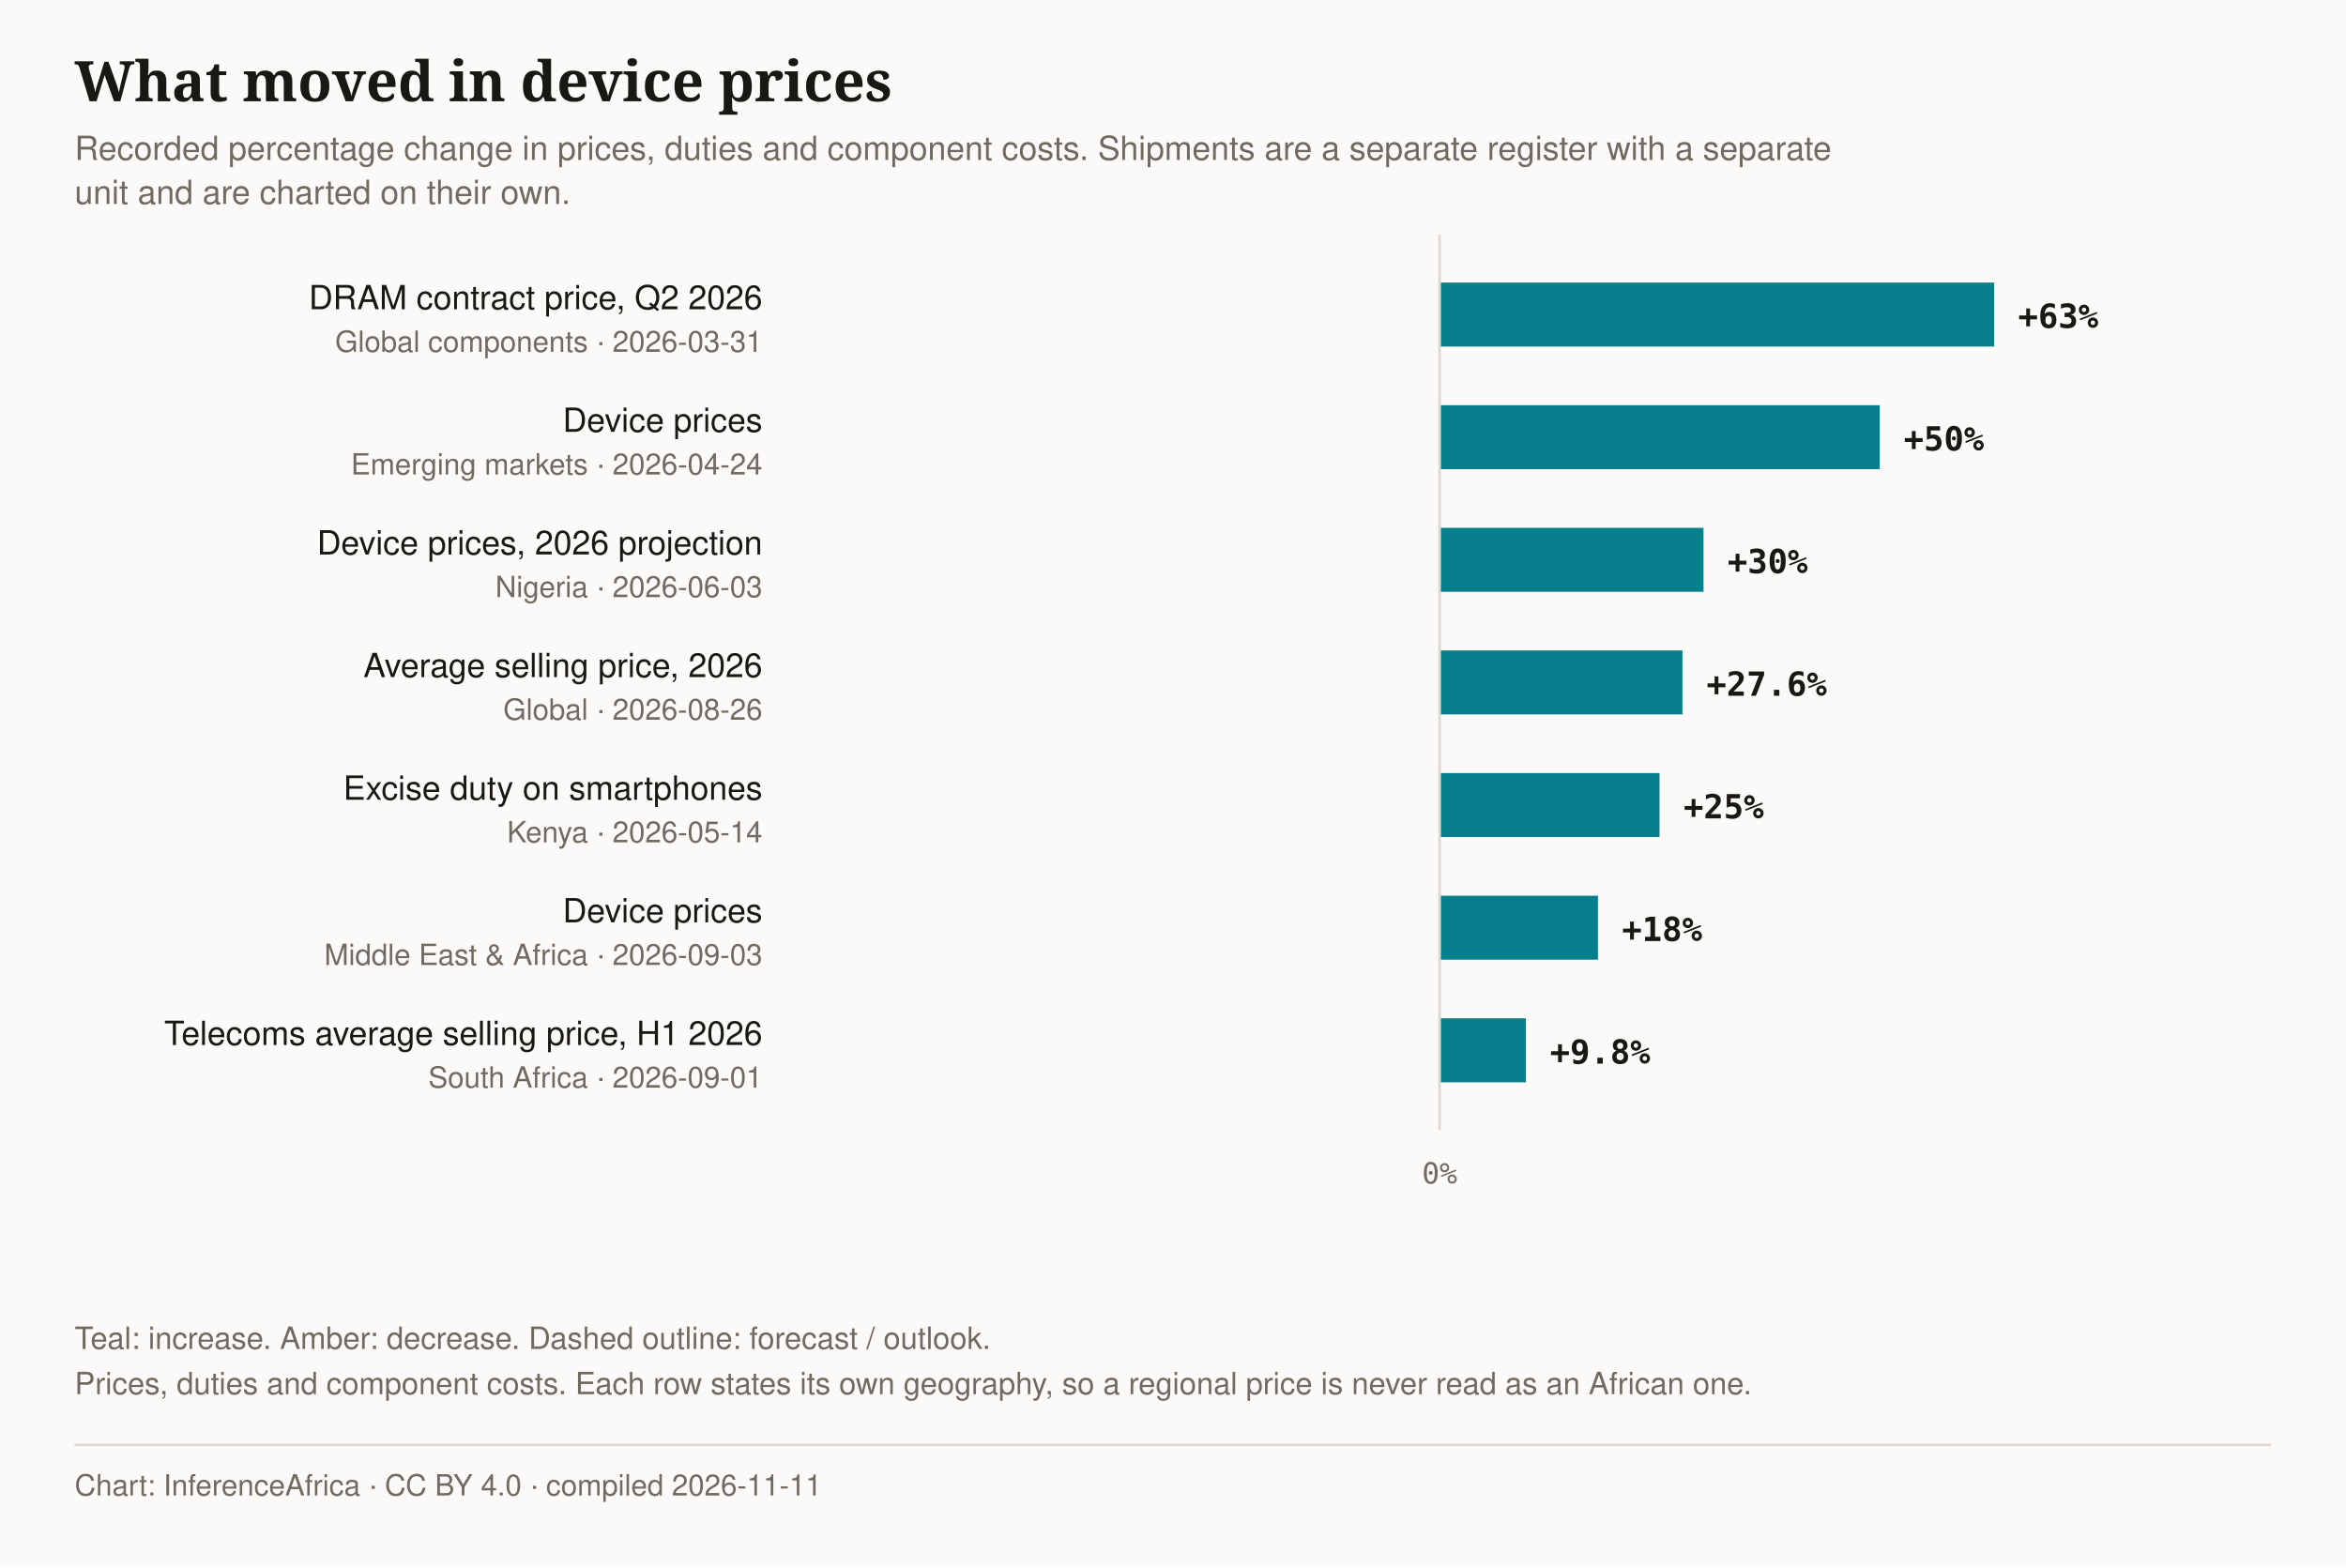
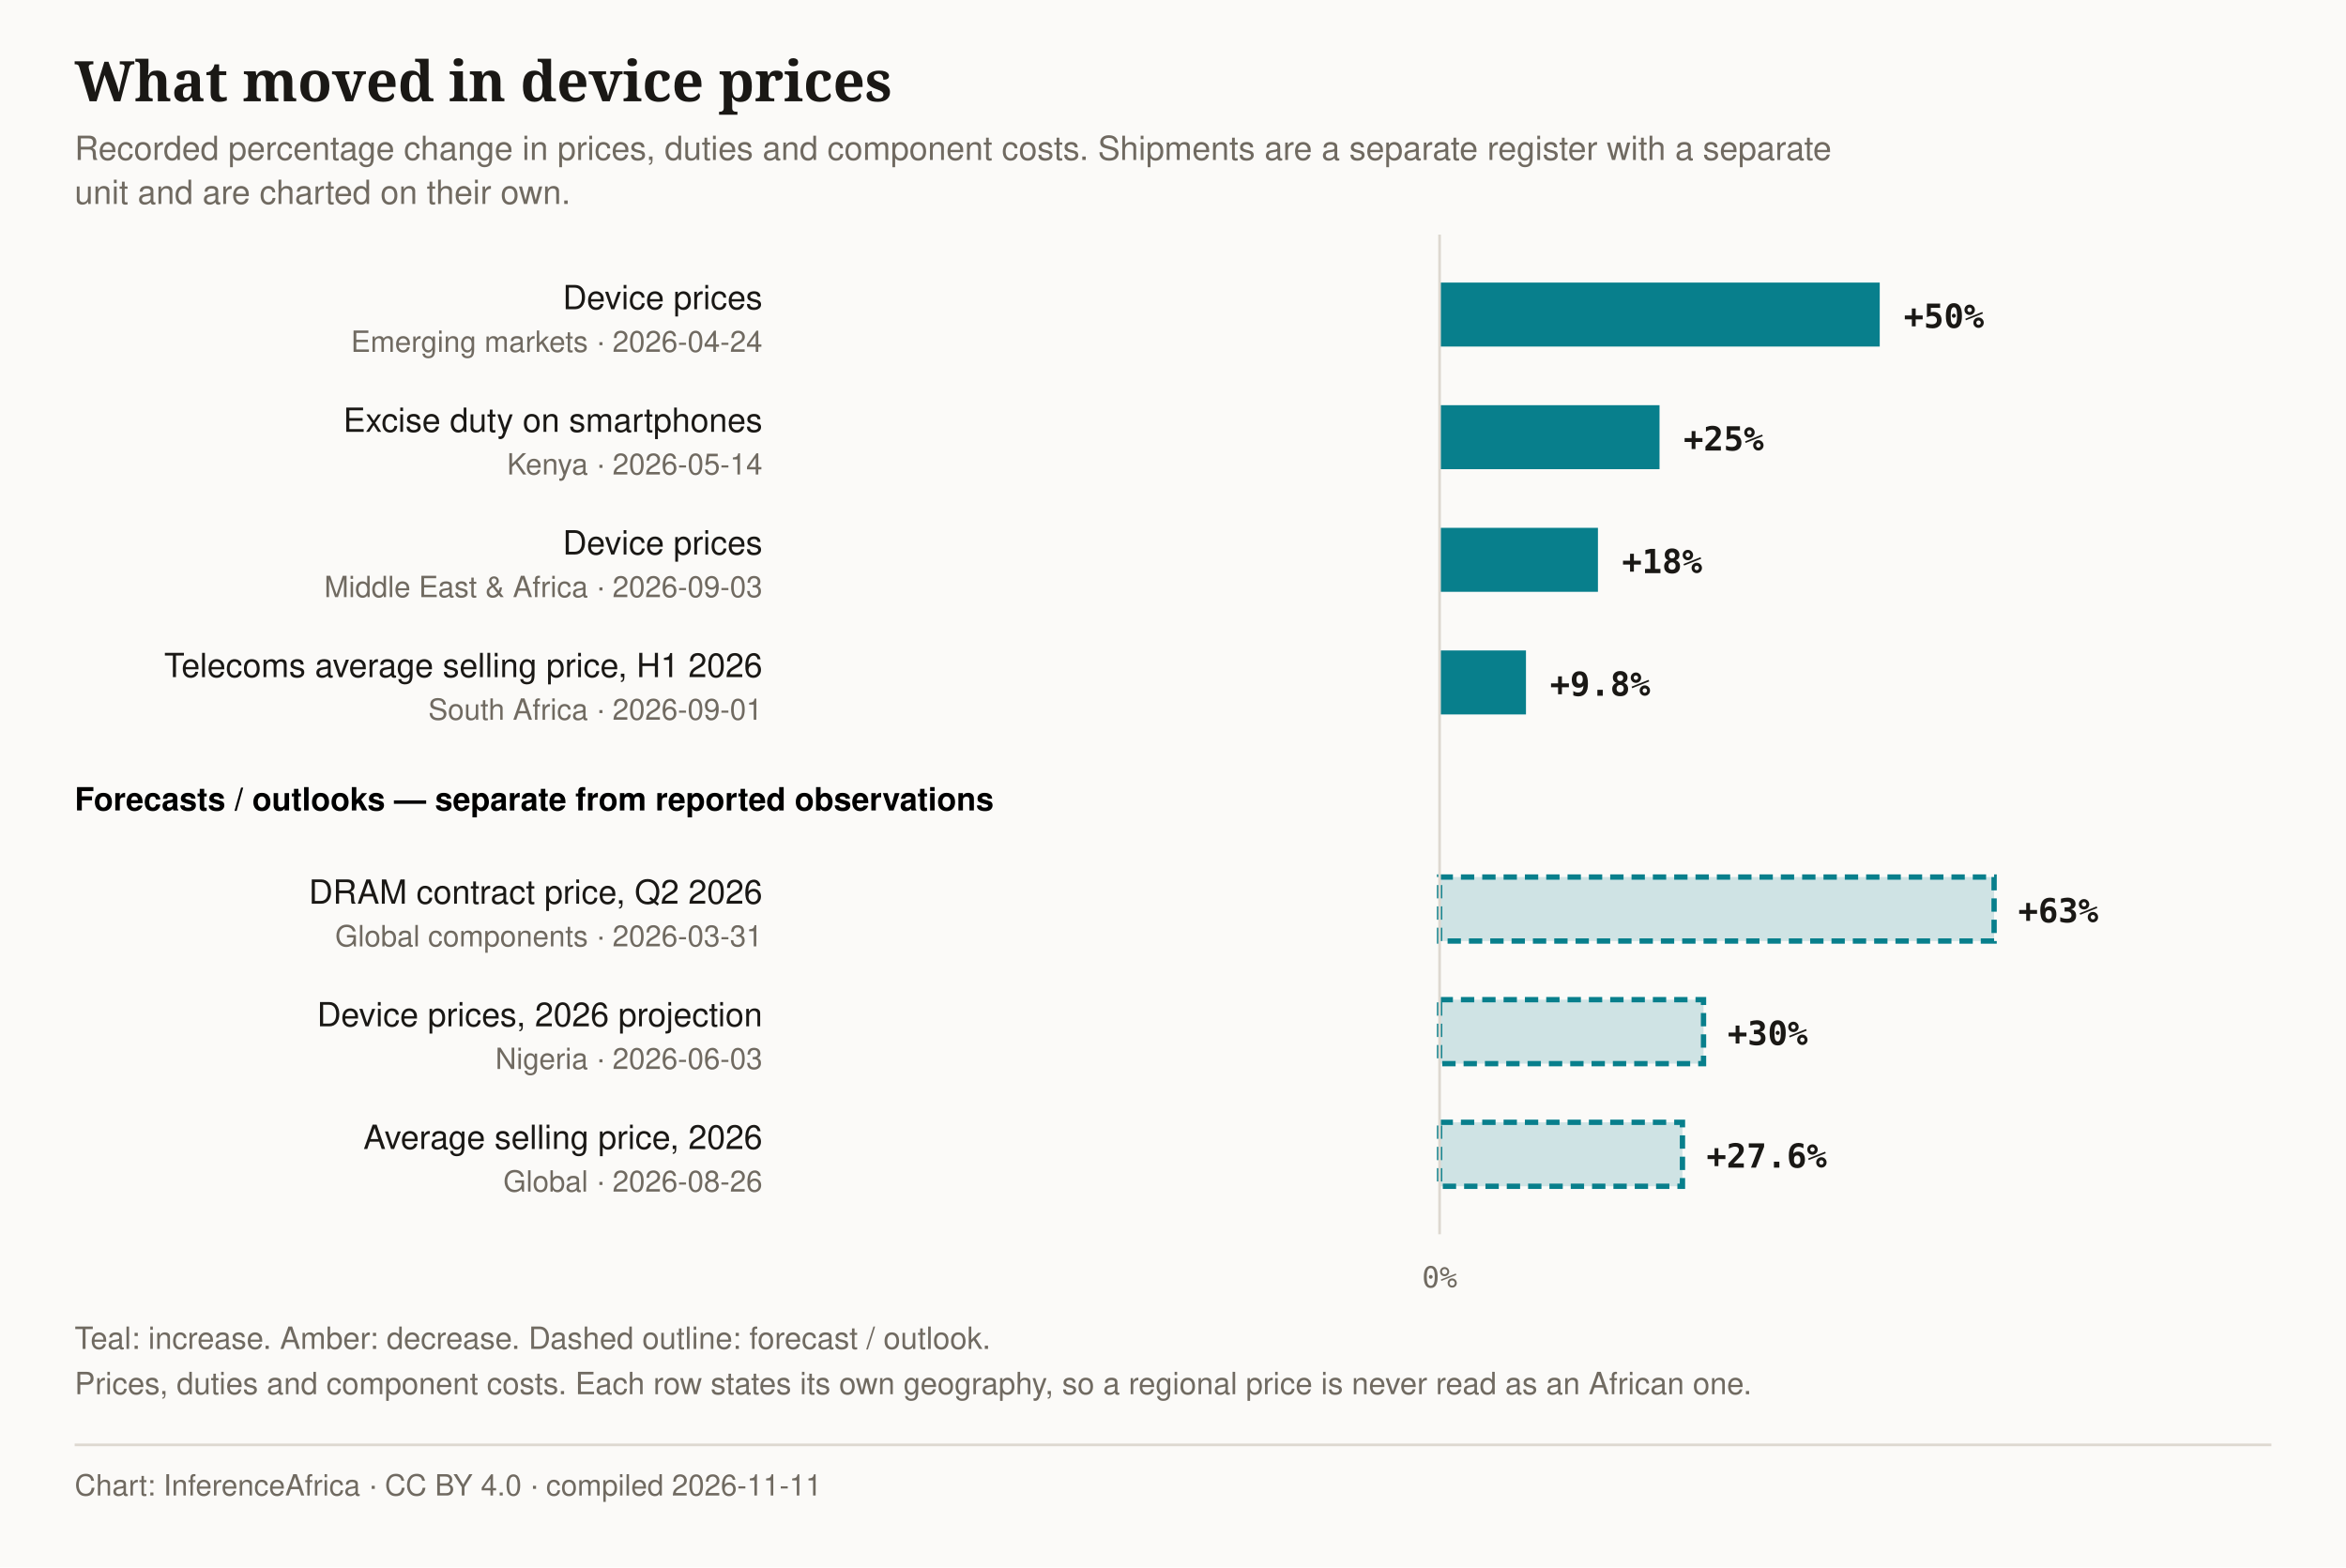
- <svg xmlns="http://www.w3.org/2000/svg" viewBox="0 0 880 588" width="880" height="588" role="img" aria-label="What moved in device prices. DRAM contract price, Q2 2026 (Global components) +63%; Device prices (Emerging markets) +50%; Device prices, 2026 projection (Nigeria) +30%; Average selling price, 2026 (Global) +27.6%; Excise duty on smartphones (Kenya) +25%; Device prices (Middle East &amp; Africa) +18%; Telecoms average selling price, H1 2026 (South Africa) +9.8%.">
+ <svg xmlns="http://www.w3.org/2000/svg" viewBox="0 0 880 588" width="880" height="588" role="img" aria-label="What moved in device prices. Device prices (Emerging markets) +50%; Excise duty on smartphones (Kenya) +25%; Device prices (Middle East &amp; Africa) +18%; Telecoms average selling price, H1 2026 (South Africa) +9.8%; DRAM contract price, Q2 2026 (Global components) +63%; Device prices, 2026 projection (Nigeria) +30%; Average selling price, 2026 (Global) +27.6%.">
  <defs>
    <pattern id="status-proposal" width="6" height="6" patternUnits="userSpaceOnUse">
      <path d="M0 6L6 0" stroke="#756342" stroke-width="1" />
    </pattern>
  </defs>
  <rect width="880" height="588" fill="#fbfaf8" />
  <text x="28" y="38" font-family="'Source Serif 4',Georgia,serif" font-size="21" font-weight="600" fill="#1a1815" style="font-variant-numeric:tabular-nums lining-nums">What moved in device prices</text>
  <text x="28" y="60.0" font-family="IBM Plex Sans,-apple-system,'Segoe UI',Helvetica,Arial,sans-serif" font-size="12.5" fill="#706a61" style="font-variant-numeric:tabular-nums lining-nums">Recorded percentage change in prices, duties and component costs. Shipments are a separate register with a separate</text>
  <text x="28" y="76.5" font-family="IBM Plex Sans,-apple-system,'Segoe UI',Helvetica,Arial,sans-serif" font-size="12.5" fill="#706a61" style="font-variant-numeric:tabular-nums lining-nums">unit and are charted on their own.</text>
-   <text x="286" y="116" text-anchor="end" font-family="IBM Plex Sans,-apple-system,'Segoe UI',Helvetica,Arial,sans-serif" font-size="12.5" fill="#1a1815" style="font-variant-numeric:tabular-nums lining-nums">DRAM contract price, Q2 2026</text>
-   <text x="286" y="132" text-anchor="end" font-family="IBM Plex Sans,-apple-system,'Segoe UI',Helvetica,Arial,sans-serif" font-size="11" fill="#706a61" style="font-variant-numeric:tabular-nums lining-nums">Global components · 2026-03-31</text>
-   <rect data-semantic-color="direction" data-status="measured" x="540.0" y="106" width="208.0" height="24" fill="#087f8c" />
-   <text x="757.0" y="123" text-anchor="start" font-family="'IBM Plex Mono',Consolas,monospace" font-size="12.5" font-weight="600" fill="#1a1815" style="font-variant-numeric:tabular-nums lining-nums">+63%</text>
-   <text x="286" y="162" text-anchor="end" font-family="IBM Plex Sans,-apple-system,'Segoe UI',Helvetica,Arial,sans-serif" font-size="12.5" fill="#1a1815" style="font-variant-numeric:tabular-nums lining-nums">Device prices</text>
-   <text x="286" y="178" text-anchor="end" font-family="IBM Plex Sans,-apple-system,'Segoe UI',Helvetica,Arial,sans-serif" font-size="11" fill="#706a61" style="font-variant-numeric:tabular-nums lining-nums">Emerging markets · 2026-04-24</text>
-   <rect data-semantic-color="direction" data-status="measured" x="540.0" y="152" width="165.1" height="24" fill="#087f8c" />
-   <text x="714.1" y="169" text-anchor="start" font-family="'IBM Plex Mono',Consolas,monospace" font-size="12.5" font-weight="600" fill="#1a1815" style="font-variant-numeric:tabular-nums lining-nums">+50%</text>
-   <text x="286" y="208" text-anchor="end" font-family="IBM Plex Sans,-apple-system,'Segoe UI',Helvetica,Arial,sans-serif" font-size="12.5" fill="#1a1815" style="font-variant-numeric:tabular-nums lining-nums">Device prices, 2026 projection</text>
-   <text x="286" y="224" text-anchor="end" font-family="IBM Plex Sans,-apple-system,'Segoe UI',Helvetica,Arial,sans-serif" font-size="11" fill="#706a61" style="font-variant-numeric:tabular-nums lining-nums">Nigeria · 2026-06-03</text>
-   <rect data-semantic-color="direction" data-status="measured" x="540.0" y="198" width="99.0" height="24" fill="#087f8c" />
-   <text x="648.0" y="215" text-anchor="start" font-family="'IBM Plex Mono',Consolas,monospace" font-size="12.5" font-weight="600" fill="#1a1815" style="font-variant-numeric:tabular-nums lining-nums">+30%</text>
-   <text x="286" y="254" text-anchor="end" font-family="IBM Plex Sans,-apple-system,'Segoe UI',Helvetica,Arial,sans-serif" font-size="12.5" fill="#1a1815" style="font-variant-numeric:tabular-nums lining-nums">Average selling price, 2026</text>
-   <text x="286" y="270" text-anchor="end" font-family="IBM Plex Sans,-apple-system,'Segoe UI',Helvetica,Arial,sans-serif" font-size="11" fill="#706a61" style="font-variant-numeric:tabular-nums lining-nums">Global · 2026-08-26</text>
-   <rect data-semantic-color="direction" data-status="measured" x="540.0" y="244" width="91.1" height="24" fill="#087f8c" />
-   <text x="640.1" y="261" text-anchor="start" font-family="'IBM Plex Mono',Consolas,monospace" font-size="12.5" font-weight="600" fill="#1a1815" style="font-variant-numeric:tabular-nums lining-nums">+27.6%</text>
-   <text x="286" y="300" text-anchor="end" font-family="IBM Plex Sans,-apple-system,'Segoe UI',Helvetica,Arial,sans-serif" font-size="12.5" fill="#1a1815" style="font-variant-numeric:tabular-nums lining-nums">Excise duty on smartphones</text>
-   <text x="286" y="316" text-anchor="end" font-family="IBM Plex Sans,-apple-system,'Segoe UI',Helvetica,Arial,sans-serif" font-size="11" fill="#706a61" style="font-variant-numeric:tabular-nums lining-nums">Kenya · 2026-05-14</text>
-   <rect data-semantic-color="direction" data-status="measured" x="540.0" y="290" width="82.5" height="24" fill="#087f8c" />
-   <text x="631.5" y="307" text-anchor="start" font-family="'IBM Plex Mono',Consolas,monospace" font-size="12.5" font-weight="600" fill="#1a1815" style="font-variant-numeric:tabular-nums lining-nums">+25%</text>
-   <text x="286" y="346" text-anchor="end" font-family="IBM Plex Sans,-apple-system,'Segoe UI',Helvetica,Arial,sans-serif" font-size="12.5" fill="#1a1815" style="font-variant-numeric:tabular-nums lining-nums">Device prices</text>
-   <text x="286" y="362" text-anchor="end" font-family="IBM Plex Sans,-apple-system,'Segoe UI',Helvetica,Arial,sans-serif" font-size="11" fill="#706a61" style="font-variant-numeric:tabular-nums lining-nums">Middle East &amp; Africa · 2026-09-03</text>
-   <rect data-semantic-color="direction" data-status="measured" x="540.0" y="336" width="59.4" height="24" fill="#087f8c" />
-   <text x="608.4" y="353" text-anchor="start" font-family="'IBM Plex Mono',Consolas,monospace" font-size="12.5" font-weight="600" fill="#1a1815" style="font-variant-numeric:tabular-nums lining-nums">+18%</text>
-   <text x="286" y="392" text-anchor="end" font-family="IBM Plex Sans,-apple-system,'Segoe UI',Helvetica,Arial,sans-serif" font-size="12.5" fill="#1a1815" style="font-variant-numeric:tabular-nums lining-nums">Telecoms average selling price, H1 2026</text>
-   <text x="286" y="408" text-anchor="end" font-family="IBM Plex Sans,-apple-system,'Segoe UI',Helvetica,Arial,sans-serif" font-size="11" fill="#706a61" style="font-variant-numeric:tabular-nums lining-nums">South Africa · 2026-09-01</text>
-   <rect data-semantic-color="direction" data-status="measured" x="540.0" y="382" width="32.4" height="24" fill="#087f8c" />
-   <text x="581.4" y="399" text-anchor="start" font-family="'IBM Plex Mono',Consolas,monospace" font-size="12.5" font-weight="600" fill="#1a1815" style="font-variant-numeric:tabular-nums lining-nums">+9.8%</text>
-   <line x1="540.0" y1="88" x2="540.0" y2="424" stroke="#ddd8d0" />
-   <text x="540.0" y="444" text-anchor="middle" font-family="'IBM Plex Mono',Consolas,monospace" font-size="11" fill="#706a61" style="font-variant-numeric:tabular-nums lining-nums">0%</text>
+   <text x="286" y="116" text-anchor="end" font-family="IBM Plex Sans,-apple-system,'Segoe UI',Helvetica,Arial,sans-serif" font-size="12.5" fill="#1a1815" style="font-variant-numeric:tabular-nums lining-nums">Device prices</text>
+   <text x="286" y="132" text-anchor="end" font-family="IBM Plex Sans,-apple-system,'Segoe UI',Helvetica,Arial,sans-serif" font-size="11" fill="#706a61" style="font-variant-numeric:tabular-nums lining-nums">Emerging markets · 2026-04-24</text>
+   <rect data-semantic-color="direction" data-status="measured" x="540.0" y="106" width="165.1" height="24" fill="#087f8c" />
+   <text x="714.1" y="123" text-anchor="start" font-family="'IBM Plex Mono',Consolas,monospace" font-size="12.5" font-weight="600" fill="#1a1815" style="font-variant-numeric:tabular-nums lining-nums">+50%</text>
+   <text x="286" y="162" text-anchor="end" font-family="IBM Plex Sans,-apple-system,'Segoe UI',Helvetica,Arial,sans-serif" font-size="12.5" fill="#1a1815" style="font-variant-numeric:tabular-nums lining-nums">Excise duty on smartphones</text>
+   <text x="286" y="178" text-anchor="end" font-family="IBM Plex Sans,-apple-system,'Segoe UI',Helvetica,Arial,sans-serif" font-size="11" fill="#706a61" style="font-variant-numeric:tabular-nums lining-nums">Kenya · 2026-05-14</text>
+   <rect data-semantic-color="direction" data-status="proposal" x="540.0" y="152" width="82.5" height="24" fill="#087f8c" />
+   <text x="631.5" y="169" text-anchor="start" font-family="'IBM Plex Mono',Consolas,monospace" font-size="12.5" font-weight="600" fill="#1a1815" style="font-variant-numeric:tabular-nums lining-nums">+25%</text>
+   <text x="286" y="208" text-anchor="end" font-family="IBM Plex Sans,-apple-system,'Segoe UI',Helvetica,Arial,sans-serif" font-size="12.5" fill="#1a1815" style="font-variant-numeric:tabular-nums lining-nums">Device prices</text>
+   <text x="286" y="224" text-anchor="end" font-family="IBM Plex Sans,-apple-system,'Segoe UI',Helvetica,Arial,sans-serif" font-size="11" fill="#706a61" style="font-variant-numeric:tabular-nums lining-nums">Middle East &amp; Africa · 2026-09-03</text>
+   <rect data-semantic-color="direction" data-status="measured" x="540.0" y="198" width="59.4" height="24" fill="#087f8c" />
+   <text x="608.4" y="215" text-anchor="start" font-family="'IBM Plex Mono',Consolas,monospace" font-size="12.5" font-weight="600" fill="#1a1815" style="font-variant-numeric:tabular-nums lining-nums">+18%</text>
+   <text x="286" y="254" text-anchor="end" font-family="IBM Plex Sans,-apple-system,'Segoe UI',Helvetica,Arial,sans-serif" font-size="12.5" fill="#1a1815" style="font-variant-numeric:tabular-nums lining-nums">Telecoms average selling price, H1 2026</text>
+   <text x="286" y="270" text-anchor="end" font-family="IBM Plex Sans,-apple-system,'Segoe UI',Helvetica,Arial,sans-serif" font-size="11" fill="#706a61" style="font-variant-numeric:tabular-nums lining-nums">South Africa · 2026-09-01</text>
+   <rect data-semantic-color="direction" data-status="measured" x="540.0" y="244" width="32.4" height="24" fill="#087f8c" />
+   <text x="581.4" y="261" text-anchor="start" font-family="'IBM Plex Mono',Consolas,monospace" font-size="12.5" font-weight="600" fill="#1a1815" style="font-variant-numeric:tabular-nums lining-nums">+9.8%</text>
+   <text x="28" y="304" font-family="IBM Plex Sans,-apple-system,'Segoe UI',Helvetica,Arial,sans-serif" font-size="12" font-weight="600" style="font-variant-numeric:tabular-nums lining-nums">Forecasts / outlooks — separate from reported observations</text>
+   <text x="286" y="339" text-anchor="end" font-family="IBM Plex Sans,-apple-system,'Segoe UI',Helvetica,Arial,sans-serif" font-size="12.5" fill="#1a1815" style="font-variant-numeric:tabular-nums lining-nums">DRAM contract price, Q2 2026</text>
+   <text x="286" y="355" text-anchor="end" font-family="IBM Plex Sans,-apple-system,'Segoe UI',Helvetica,Arial,sans-serif" font-size="11" fill="#706a61" style="font-variant-numeric:tabular-nums lining-nums">Global components · 2026-03-31</text>
+   <rect data-semantic-color="direction" stroke="#087f8c" stroke-width="2" stroke-dasharray="5 3" fill-opacity="0.18" data-status="forecast" x="540.0" y="329" width="208.0" height="24" fill="#087f8c" />
+   <text x="757.0" y="346" text-anchor="start" font-family="'IBM Plex Mono',Consolas,monospace" font-size="12.5" font-weight="600" fill="#1a1815" style="font-variant-numeric:tabular-nums lining-nums">+63%</text>
+   <text x="286" y="385" text-anchor="end" font-family="IBM Plex Sans,-apple-system,'Segoe UI',Helvetica,Arial,sans-serif" font-size="12.5" fill="#1a1815" style="font-variant-numeric:tabular-nums lining-nums">Device prices, 2026 projection</text>
+   <text x="286" y="401" text-anchor="end" font-family="IBM Plex Sans,-apple-system,'Segoe UI',Helvetica,Arial,sans-serif" font-size="11" fill="#706a61" style="font-variant-numeric:tabular-nums lining-nums">Nigeria · 2026-06-03</text>
+   <rect data-semantic-color="direction" stroke="#087f8c" stroke-width="2" stroke-dasharray="5 3" fill-opacity="0.18" data-status="projection" x="540.0" y="375" width="99.0" height="24" fill="#087f8c" />
+   <text x="648.0" y="392" text-anchor="start" font-family="'IBM Plex Mono',Consolas,monospace" font-size="12.5" font-weight="600" fill="#1a1815" style="font-variant-numeric:tabular-nums lining-nums">+30%</text>
+   <text x="286" y="431" text-anchor="end" font-family="IBM Plex Sans,-apple-system,'Segoe UI',Helvetica,Arial,sans-serif" font-size="12.5" fill="#1a1815" style="font-variant-numeric:tabular-nums lining-nums">Average selling price, 2026</text>
+   <text x="286" y="447" text-anchor="end" font-family="IBM Plex Sans,-apple-system,'Segoe UI',Helvetica,Arial,sans-serif" font-size="11" fill="#706a61" style="font-variant-numeric:tabular-nums lining-nums">Global · 2026-08-26</text>
+   <rect data-semantic-color="direction" stroke="#087f8c" stroke-width="2" stroke-dasharray="5 3" fill-opacity="0.18" data-status="projection" x="540.0" y="421" width="91.1" height="24" fill="#087f8c" />
+   <text x="640.1" y="438" text-anchor="start" font-family="'IBM Plex Mono',Consolas,monospace" font-size="12.5" font-weight="600" fill="#1a1815" style="font-variant-numeric:tabular-nums lining-nums">+27.6%</text>
+   <line x1="540.0" y1="88" x2="540.0" y2="463" stroke="#ddd8d0" />
+   <text x="540.0" y="483" text-anchor="middle" font-family="'IBM Plex Mono',Consolas,monospace" font-size="11" fill="#706a61" style="font-variant-numeric:tabular-nums lining-nums">0%</text>
  <text x="28" y="506" font-family="IBM Plex Sans,-apple-system,'Segoe UI',Helvetica,Arial,sans-serif" font-size="11.5" fill="#706a61" style="font-variant-numeric:tabular-nums lining-nums">Teal: increase. Amber: decrease. Dashed outline: forecast / outlook.</text>
  <text x="28" y="523" font-family="IBM Plex Sans,-apple-system,'Segoe UI',Helvetica,Arial,sans-serif" font-size="11.5" fill="#706a61" style="font-variant-numeric:tabular-nums lining-nums">Prices, duties and component costs. Each row states its own geography, so a regional price is never read as an African one.</text>
  <line x1="28" y1="542" x2="852" y2="542" stroke="#ddd8d0" />
  <text x="28" y="561" font-family="IBM Plex Sans,-apple-system,'Segoe UI',Helvetica,Arial,sans-serif" font-size="11" fill="#706a61" style="font-variant-numeric:tabular-nums lining-nums">Chart: InferenceAfrica · CC BY 4.0 · compiled 2026-11-11</text>
</svg>
